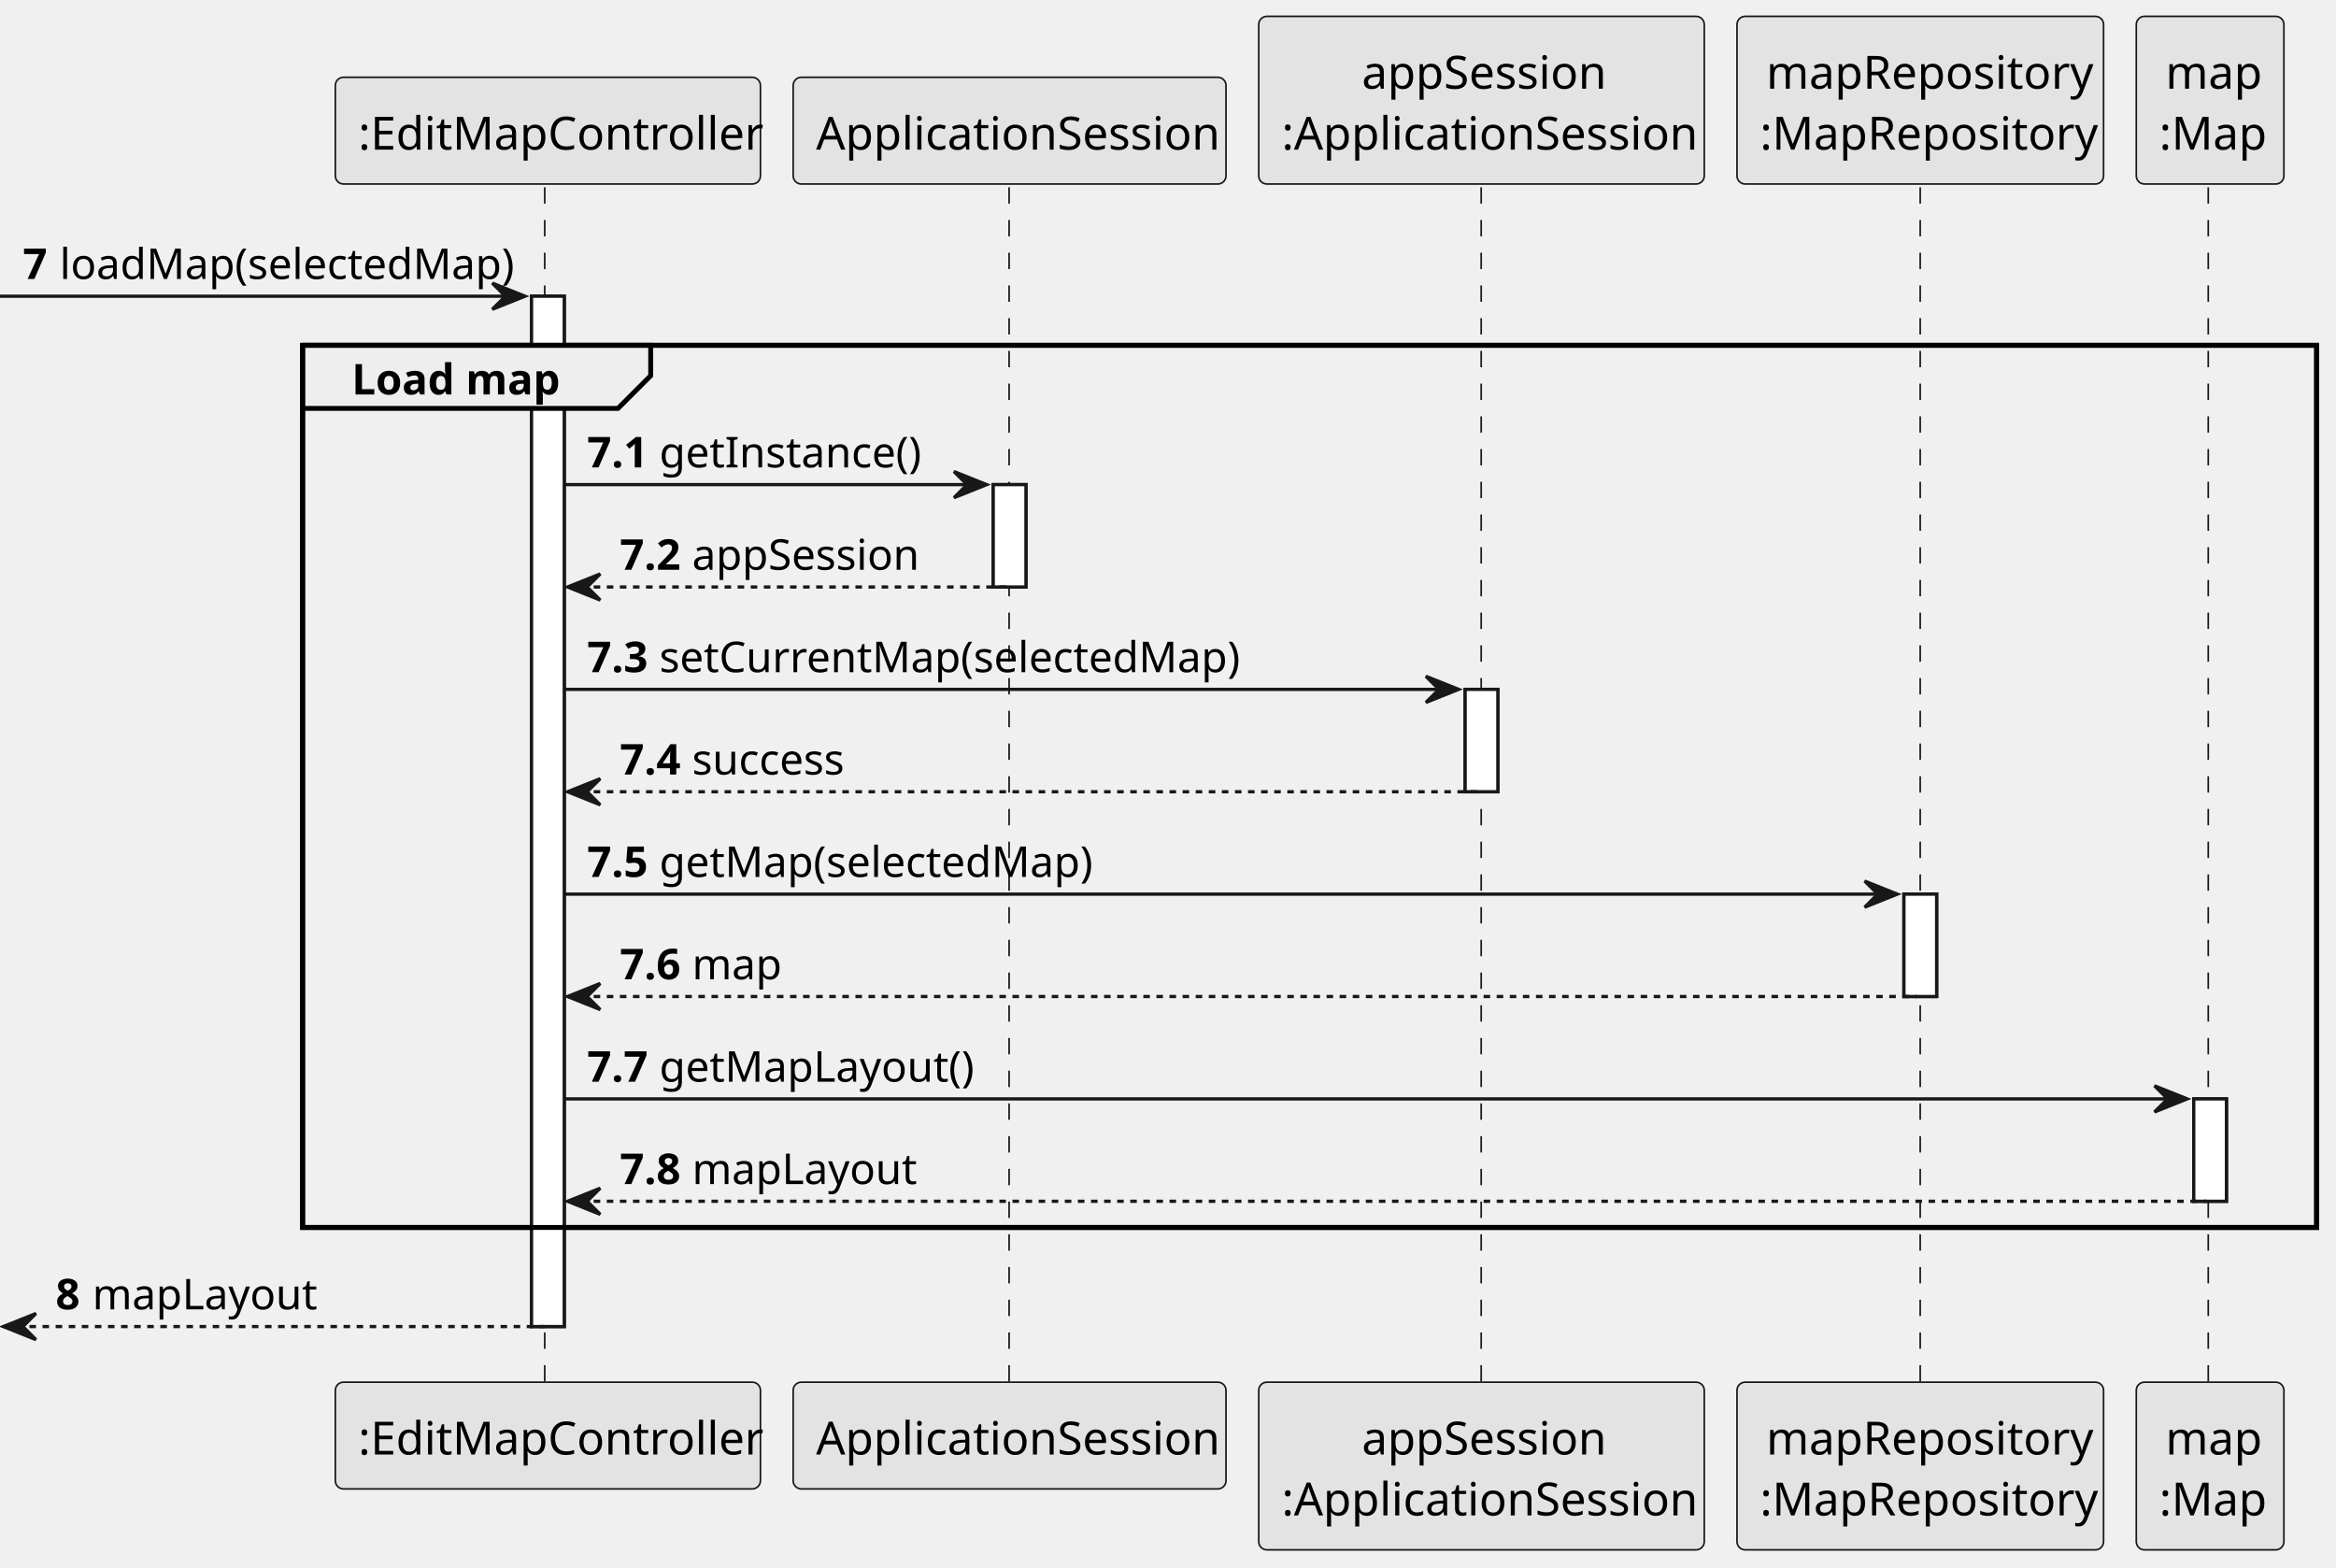
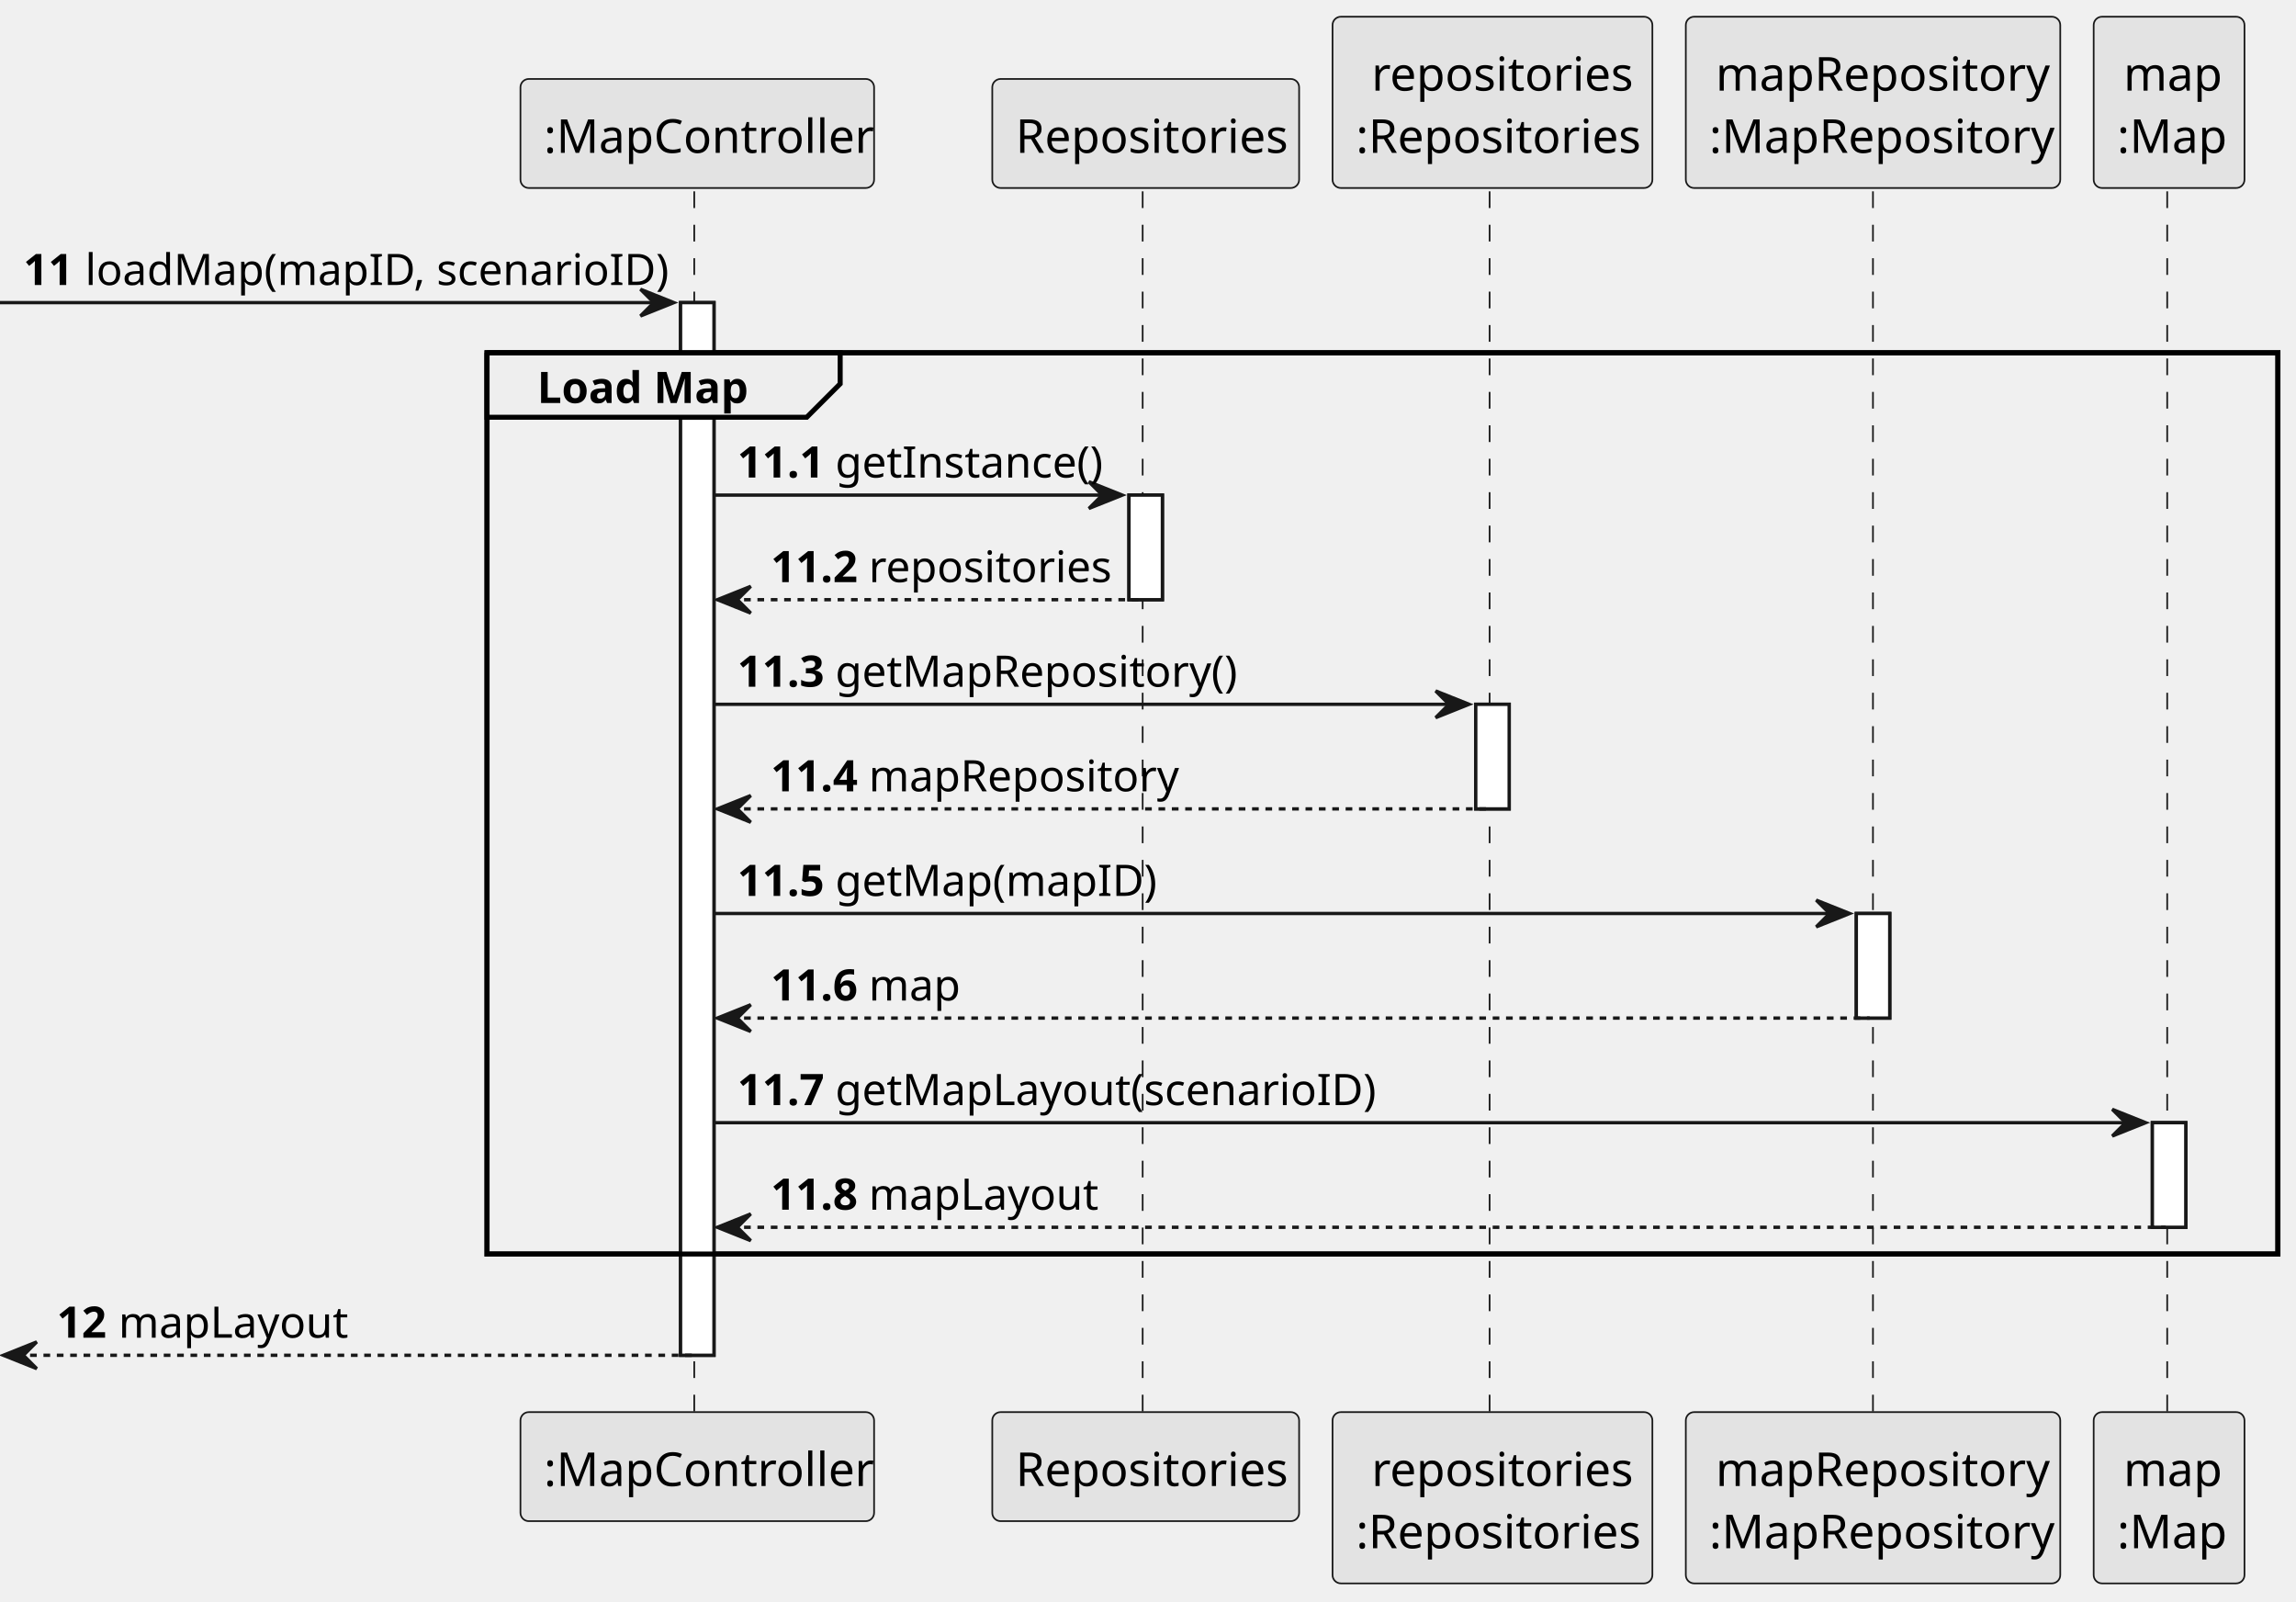
- <svg xmlns="http://www.w3.org/2000/svg" contentStyleType="text/css" height="479px" preserveAspectRatio="none" style="width:714px;height:479px;background:#FFFFFF;" version="1.1" viewBox="0 0 714 479" width="714px" zoomAndPan="magnify">
+ <svg xmlns="http://www.w3.org/2000/svg" contentStyleType="text/css" height="479px" preserveAspectRatio="none" style="width:687px;height:479px;background:#FFFFFF;" version="1.1" viewBox="0 0 687 479" width="687px" zoomAndPan="magnify">
  <defs />
  <g>
-     <rect fill="#FFFFFF" height="314.91" style="stroke:#181818;stroke-width:1.0;" width="10" x="162.464" y="90.533" />
-     <rect fill="#FFFFFF" height="31.291" style="stroke:#181818;stroke-width:1.0;" width="10" x="303.581" y="148.115" />
-     <rect fill="#FFFFFF" height="31.291" style="stroke:#181818;stroke-width:1.0;" width="10" x="447.822" y="210.697" />
-     <rect fill="#FFFFFF" height="31.291" style="stroke:#181818;stroke-width:1.0;" width="10" x="581.935" y="273.279" />
-     <rect fill="#FFFFFF" height="31.291" style="stroke:#181818;stroke-width:1.0;" width="10" x="670.518" y="335.861" />
-     <rect fill="none" height="269.619" style="stroke:#000000;stroke-width:1.5;" width="615.584" x="92.496" y="105.533" />
-     <line style="stroke:#181818;stroke-width:0.5;stroke-dasharray:5.0,5.0;" x1="166.496" x2="166.496" y1="57.242" y2="423.443" />
-     <line style="stroke:#181818;stroke-width:0.5;stroke-dasharray:5.0,5.0;" x1="308.433" x2="308.433" y1="57.242" y2="423.443" />
-     <line style="stroke:#181818;stroke-width:0.5;stroke-dasharray:5.0,5.0;" x1="452.729" x2="452.729" y1="57.242" y2="423.443" />
-     <line style="stroke:#181818;stroke-width:0.5;stroke-dasharray:5.0,5.0;" x1="586.915" x2="586.915" y1="57.242" y2="423.443" />
-     <line style="stroke:#181818;stroke-width:0.5;stroke-dasharray:5.0,5.0;" x1="674.956" x2="674.956" y1="57.242" y2="423.443" />
-     <rect fill="#E3E3E3" height="32.621" rx="2.5" ry="2.5" style="stroke:#181818;stroke-width:0.5;" width="129.938" x="102.496" y="23.621" />
-     <text fill="#000000" font-family="sans-serif" font-size="14" lengthAdjust="spacing" textLength="115.938" x="109.496" y="45.728">:EditMapController</text>
-     <rect fill="#E3E3E3" height="32.621" rx="2.5" ry="2.5" style="stroke:#181818;stroke-width:0.5;" width="129.938" x="102.496" y="422.443" />
-     <text fill="#000000" font-family="sans-serif" font-size="14" lengthAdjust="spacing" textLength="115.938" x="109.496" y="444.551">:EditMapController</text>
-     <rect fill="#E3E3E3" height="32.621" rx="2.5" ry="2.5" style="stroke:#181818;stroke-width:0.5;" width="132.296" x="242.433" y="23.621" />
-     <text fill="#000000" font-family="sans-serif" font-size="14" lengthAdjust="spacing" textLength="118.296" x="249.433" y="45.728">ApplicationSession</text>
-     <rect fill="#E3E3E3" height="32.621" rx="2.5" ry="2.5" style="stroke:#181818;stroke-width:0.5;" width="132.296" x="242.433" y="422.443" />
-     <text fill="#000000" font-family="sans-serif" font-size="14" lengthAdjust="spacing" textLength="118.296" x="249.433" y="444.551">ApplicationSession</text>
-     <rect fill="#E3E3E3" height="51.242" rx="2.5" ry="2.5" style="stroke:#181818;stroke-width:0.5;" width="136.185" x="384.729" y="5" />
-     <text fill="#000000" font-family="sans-serif" font-size="14" lengthAdjust="spacing" textLength="73.165" x="416.239" y="27.107">appSession</text>
-     <text fill="#000000" font-family="sans-serif" font-size="14" lengthAdjust="spacing" textLength="122.186" x="391.729" y="45.728">:ApplicationSession</text>
-     <rect fill="#E3E3E3" height="51.242" rx="2.5" ry="2.5" style="stroke:#181818;stroke-width:0.5;" width="136.185" x="384.729" y="422.443" />
-     <text fill="#000000" font-family="sans-serif" font-size="14" lengthAdjust="spacing" textLength="73.165" x="416.239" y="444.551">appSession</text>
-     <text fill="#000000" font-family="sans-serif" font-size="14" lengthAdjust="spacing" textLength="122.186" x="391.729" y="463.172">:ApplicationSession</text>
-     <rect fill="#E3E3E3" height="51.242" rx="2.5" ry="2.5" style="stroke:#181818;stroke-width:0.5;" width="112.041" x="530.915" y="5" />
-     <text fill="#000000" font-family="sans-serif" font-size="14" lengthAdjust="spacing" textLength="94.151" x="539.859" y="27.107">mapRepository</text>
-     <text fill="#000000" font-family="sans-serif" font-size="14" lengthAdjust="spacing" textLength="98.041" x="537.915" y="45.728">:MapRepository</text>
-     <rect fill="#E3E3E3" height="51.242" rx="2.5" ry="2.5" style="stroke:#181818;stroke-width:0.5;" width="112.041" x="530.915" y="422.443" />
-     <text fill="#000000" font-family="sans-serif" font-size="14" lengthAdjust="spacing" textLength="94.151" x="539.859" y="444.551">mapRepository</text>
-     <text fill="#000000" font-family="sans-serif" font-size="14" lengthAdjust="spacing" textLength="98.041" x="537.915" y="463.172">:MapRepository</text>
-     <rect fill="#E3E3E3" height="51.242" rx="2.5" ry="2.5" style="stroke:#181818;stroke-width:0.5;" width="45.124" x="652.956" y="5" />
-     <text fill="#000000" font-family="sans-serif" font-size="14" lengthAdjust="spacing" textLength="27.234" x="661.9" y="27.107">map</text>
-     <text fill="#000000" font-family="sans-serif" font-size="14" lengthAdjust="spacing" textLength="31.124" x="659.956" y="45.728">:Map</text>
-     <rect fill="#E3E3E3" height="51.242" rx="2.5" ry="2.5" style="stroke:#181818;stroke-width:0.5;" width="45.124" x="652.956" y="422.443" />
-     <text fill="#000000" font-family="sans-serif" font-size="14" lengthAdjust="spacing" textLength="27.234" x="661.9" y="444.551">map</text>
-     <text fill="#000000" font-family="sans-serif" font-size="14" lengthAdjust="spacing" textLength="31.124" x="659.956" y="463.172">:Map</text>
-     <rect fill="#FFFFFF" height="314.91" style="stroke:#181818;stroke-width:1.0;" width="10" x="162.464" y="90.533" />
-     <rect fill="#FFFFFF" height="31.291" style="stroke:#181818;stroke-width:1.0;" width="10" x="303.581" y="148.115" />
-     <rect fill="#FFFFFF" height="31.291" style="stroke:#181818;stroke-width:1.0;" width="10" x="447.822" y="210.697" />
-     <rect fill="#FFFFFF" height="31.291" style="stroke:#181818;stroke-width:1.0;" width="10" x="581.935" y="273.279" />
-     <rect fill="#FFFFFF" height="31.291" style="stroke:#181818;stroke-width:1.0;" width="10" x="670.518" y="335.861" />
-     <polygon fill="#181818" points="150.464,86.533,160.464,90.533,150.464,94.533,154.464,90.533" style="stroke:#181818;stroke-width:1.0;" />
-     <line style="stroke:#181818;stroke-width:1.0;" x1="0" x2="156.464" y1="90.533" y2="90.533" />
-     <text fill="#000000" font-family="sans-serif" font-size="13" font-weight="bold" lengthAdjust="spacing" textLength="7.23" x="7" y="85.27">7</text>
-     <text fill="#000000" font-family="sans-serif" font-size="13" lengthAdjust="spacing" textLength="132.234" x="18.23" y="85.27">loadMap(selectedMap)</text>
-     <path d="M92.496,105.533 L198.89,105.533 L198.89,114.824 L188.89,124.824 L92.496,124.824 L92.496,105.533 " fill="#EEEEEE" style="stroke:#000000;stroke-width:1.5;" />
-     <rect fill="none" height="269.619" style="stroke:#000000;stroke-width:1.5;" width="615.584" x="92.496" y="105.533" />
-     <text fill="#000000" font-family="sans-serif" font-size="13" font-weight="bold" lengthAdjust="spacing" textLength="61.395" x="107.496" y="120.561">Load map</text>
-     <polygon fill="#181818" points="291.581,144.115,301.581,148.115,291.581,152.115,295.581,148.115" style="stroke:#181818;stroke-width:1.0;" />
-     <line style="stroke:#181818;stroke-width:1.0;" x1="172.464" x2="297.581" y1="148.115" y2="148.115" />
-     <text fill="#000000" font-family="sans-serif" font-size="13" font-weight="bold" lengthAdjust="spacing" textLength="18.072" x="179.464" y="142.852">7.1</text>
-     <text fill="#000000" font-family="sans-serif" font-size="13" lengthAdjust="spacing" textLength="75.874" x="201.536" y="142.852">getInstance()</text>
-     <polygon fill="#181818" points="183.464,175.406,173.464,179.406,183.464,183.406,179.464,179.406" style="stroke:#181818;stroke-width:1.0;" />
-     <line style="stroke:#181818;stroke-width:1.0;stroke-dasharray:2.0,2.0;" x1="177.464" x2="307.581" y1="179.406" y2="179.406" />
-     <text fill="#000000" font-family="sans-serif" font-size="13" font-weight="bold" lengthAdjust="spacing" textLength="18.072" x="189.464" y="174.144">7.2</text>
-     <text fill="#000000" font-family="sans-serif" font-size="13" lengthAdjust="spacing" textLength="67.939" x="211.536" y="174.144">appSession</text>
-     <polygon fill="#181818" points="435.822,206.697,445.822,210.697,435.822,214.697,439.822,210.697" style="stroke:#181818;stroke-width:1.0;" />
-     <line style="stroke:#181818;stroke-width:1.0;" x1="172.464" x2="441.822" y1="210.697" y2="210.697" />
-     <text fill="#000000" font-family="sans-serif" font-size="13" font-weight="bold" lengthAdjust="spacing" textLength="18.072" x="179.464" y="205.435">7.3</text>
-     <text fill="#000000" font-family="sans-serif" font-size="13" lengthAdjust="spacing" textLength="168.346" x="201.536" y="205.435">setCurrentMap(selectedMap)</text>
-     <polygon fill="#181818" points="183.464,237.988,173.464,241.988,183.464,245.988,179.464,241.988" style="stroke:#181818;stroke-width:1.0;" />
-     <line style="stroke:#181818;stroke-width:1.0;stroke-dasharray:2.0,2.0;" x1="177.464" x2="451.822" y1="241.988" y2="241.988" />
-     <text fill="#000000" font-family="sans-serif" font-size="13" font-weight="bold" lengthAdjust="spacing" textLength="18.072" x="189.464" y="236.726">7.4</text>
-     <text fill="#000000" font-family="sans-serif" font-size="13" lengthAdjust="spacing" textLength="46.96" x="211.536" y="236.726">success</text>
-     <polygon fill="#181818" points="569.935,269.279,579.935,273.279,569.935,277.279,573.935,273.279" style="stroke:#181818;stroke-width:1.0;" />
-     <line style="stroke:#181818;stroke-width:1.0;" x1="172.464" x2="575.935" y1="273.279" y2="273.279" />
-     <text fill="#000000" font-family="sans-serif" font-size="13" font-weight="bold" lengthAdjust="spacing" textLength="18.072" x="179.464" y="268.017">7.5</text>
-     <text fill="#000000" font-family="sans-serif" font-size="13" lengthAdjust="spacing" textLength="125.728" x="201.536" y="268.017">getMap(selectedMap)</text>
-     <polygon fill="#181818" points="183.464,300.57,173.464,304.57,183.464,308.57,179.464,304.57" style="stroke:#181818;stroke-width:1.0;" />
-     <line style="stroke:#181818;stroke-width:1.0;stroke-dasharray:2.0,2.0;" x1="177.464" x2="585.935" y1="304.57" y2="304.57" />
-     <text fill="#000000" font-family="sans-serif" font-size="13" font-weight="bold" lengthAdjust="spacing" textLength="18.072" x="189.464" y="299.308">7.6</text>
-     <text fill="#000000" font-family="sans-serif" font-size="13" lengthAdjust="spacing" textLength="25.289" x="211.536" y="299.308">map</text>
-     <polygon fill="#181818" points="658.518,331.861,668.518,335.861,658.518,339.861,662.518,335.861" style="stroke:#181818;stroke-width:1.0;" />
-     <line style="stroke:#181818;stroke-width:1.0;" x1="172.464" x2="664.518" y1="335.861" y2="335.861" />
-     <text fill="#000000" font-family="sans-serif" font-size="13" font-weight="bold" lengthAdjust="spacing" textLength="18.072" x="179.464" y="330.599">7.7</text>
-     <text fill="#000000" font-family="sans-serif" font-size="13" lengthAdjust="spacing" textLength="91.051" x="201.536" y="330.599">getMapLayout()</text>
-     <polygon fill="#181818" points="183.464,363.152,173.464,367.152,183.464,371.152,179.464,367.152" style="stroke:#181818;stroke-width:1.0;" />
-     <line style="stroke:#181818;stroke-width:1.0;stroke-dasharray:2.0,2.0;" x1="177.464" x2="674.518" y1="367.152" y2="367.152" />
-     <text fill="#000000" font-family="sans-serif" font-size="13" font-weight="bold" lengthAdjust="spacing" textLength="18.072" x="189.464" y="361.89">7.8</text>
-     <text fill="#000000" font-family="sans-serif" font-size="13" lengthAdjust="spacing" textLength="64.321" x="211.536" y="361.89">mapLayout</text>
+     <rect fill="#FFFFFF" height="314.91" style="stroke:#181818;stroke-width:1.0;" width="10" x="203.635" y="90.533" />
+     <rect fill="#FFFFFF" height="31.291" style="stroke:#181818;stroke-width:1.0;" width="10" x="337.81" y="148.115" />
+     <rect fill="#FFFFFF" height="31.291" style="stroke:#181818;stroke-width:1.0;" width="10" x="441.569" y="210.697" />
+     <rect fill="#FFFFFF" height="31.291" style="stroke:#181818;stroke-width:1.0;" width="10" x="555.441" y="273.279" />
+     <rect fill="#FFFFFF" height="31.291" style="stroke:#181818;stroke-width:1.0;" width="10" x="644.023" y="335.861" />
+     <rect fill="none" height="269.619" style="stroke:#000000;stroke-width:1.5;" width="535.857" x="145.728" y="105.533" />
+     <line style="stroke:#181818;stroke-width:0.5;stroke-dasharray:5.0,5.0;" x1="207.728" x2="207.728" y1="57.242" y2="423.443" />
+     <line style="stroke:#181818;stroke-width:0.5;stroke-dasharray:5.0,5.0;" x1="341.904" x2="341.904" y1="57.242" y2="423.443" />
+     <line style="stroke:#181818;stroke-width:0.5;stroke-dasharray:5.0,5.0;" x1="445.717" x2="445.717" y1="57.242" y2="423.443" />
+     <line style="stroke:#181818;stroke-width:0.5;stroke-dasharray:5.0,5.0;" x1="560.42" x2="560.42" y1="57.242" y2="423.443" />
+     <line style="stroke:#181818;stroke-width:0.5;stroke-dasharray:5.0,5.0;" x1="648.461" x2="648.461" y1="57.242" y2="423.443" />
+     <rect fill="#E3E3E3" height="32.621" rx="2.5" ry="2.5" style="stroke:#181818;stroke-width:0.5;" width="105.814" x="155.728" y="23.621" />
+     <text fill="#000000" font-family="sans-serif" font-size="14" lengthAdjust="spacing" textLength="91.814" x="162.728" y="45.728">:MapController</text>
+     <rect fill="#E3E3E3" height="32.621" rx="2.5" ry="2.5" style="stroke:#181818;stroke-width:0.5;" width="105.814" x="155.728" y="422.443" />
+     <text fill="#000000" font-family="sans-serif" font-size="14" lengthAdjust="spacing" textLength="91.814" x="162.728" y="444.551">:MapController</text>
+     <rect fill="#E3E3E3" height="32.621" rx="2.5" ry="2.5" style="stroke:#181818;stroke-width:0.5;" width="91.814" x="296.904" y="23.621" />
+     <text fill="#000000" font-family="sans-serif" font-size="14" lengthAdjust="spacing" textLength="77.814" x="303.904" y="45.728">Repositories</text>
+     <rect fill="#E3E3E3" height="32.621" rx="2.5" ry="2.5" style="stroke:#181818;stroke-width:0.5;" width="91.814" x="296.904" y="422.443" />
+     <text fill="#000000" font-family="sans-serif" font-size="14" lengthAdjust="spacing" textLength="77.814" x="303.904" y="444.551">Repositories</text>
+     <rect fill="#E3E3E3" height="51.242" rx="2.5" ry="2.5" style="stroke:#181818;stroke-width:0.5;" width="95.703" x="398.717" y="5" />
+     <text fill="#000000" font-family="sans-serif" font-size="14" lengthAdjust="spacing" textLength="72.365" x="410.386" y="27.107">repositories</text>
+     <text fill="#000000" font-family="sans-serif" font-size="14" lengthAdjust="spacing" textLength="81.703" x="405.717" y="45.728">:Repositories</text>
+     <rect fill="#E3E3E3" height="51.242" rx="2.5" ry="2.5" style="stroke:#181818;stroke-width:0.5;" width="95.703" x="398.717" y="422.443" />
+     <text fill="#000000" font-family="sans-serif" font-size="14" lengthAdjust="spacing" textLength="72.365" x="410.386" y="444.551">repositories</text>
+     <text fill="#000000" font-family="sans-serif" font-size="14" lengthAdjust="spacing" textLength="81.703" x="405.717" y="463.172">:Repositories</text>
+     <rect fill="#E3E3E3" height="51.242" rx="2.5" ry="2.5" style="stroke:#181818;stroke-width:0.5;" width="112.041" x="504.42" y="5" />
+     <text fill="#000000" font-family="sans-serif" font-size="14" lengthAdjust="spacing" textLength="94.151" x="513.365" y="27.107">mapRepository</text>
+     <text fill="#000000" font-family="sans-serif" font-size="14" lengthAdjust="spacing" textLength="98.041" x="511.42" y="45.728">:MapRepository</text>
+     <rect fill="#E3E3E3" height="51.242" rx="2.5" ry="2.5" style="stroke:#181818;stroke-width:0.5;" width="112.041" x="504.42" y="422.443" />
+     <text fill="#000000" font-family="sans-serif" font-size="14" lengthAdjust="spacing" textLength="94.151" x="513.365" y="444.551">mapRepository</text>
+     <text fill="#000000" font-family="sans-serif" font-size="14" lengthAdjust="spacing" textLength="98.041" x="511.42" y="463.172">:MapRepository</text>
+     <rect fill="#E3E3E3" height="51.242" rx="2.5" ry="2.5" style="stroke:#181818;stroke-width:0.5;" width="45.124" x="626.461" y="5" />
+     <text fill="#000000" font-family="sans-serif" font-size="14" lengthAdjust="spacing" textLength="27.234" x="635.406" y="27.107">map</text>
+     <text fill="#000000" font-family="sans-serif" font-size="14" lengthAdjust="spacing" textLength="31.124" x="633.461" y="45.728">:Map</text>
+     <rect fill="#E3E3E3" height="51.242" rx="2.5" ry="2.5" style="stroke:#181818;stroke-width:0.5;" width="45.124" x="626.461" y="422.443" />
+     <text fill="#000000" font-family="sans-serif" font-size="14" lengthAdjust="spacing" textLength="27.234" x="635.406" y="444.551">map</text>
+     <text fill="#000000" font-family="sans-serif" font-size="14" lengthAdjust="spacing" textLength="31.124" x="633.461" y="463.172">:Map</text>
+     <rect fill="#FFFFFF" height="314.91" style="stroke:#181818;stroke-width:1.0;" width="10" x="203.635" y="90.533" />
+     <rect fill="#FFFFFF" height="31.291" style="stroke:#181818;stroke-width:1.0;" width="10" x="337.81" y="148.115" />
+     <rect fill="#FFFFFF" height="31.291" style="stroke:#181818;stroke-width:1.0;" width="10" x="441.569" y="210.697" />
+     <rect fill="#FFFFFF" height="31.291" style="stroke:#181818;stroke-width:1.0;" width="10" x="555.441" y="273.279" />
+     <rect fill="#FFFFFF" height="31.291" style="stroke:#181818;stroke-width:1.0;" width="10" x="644.023" y="335.861" />
+     <polygon fill="#181818" points="191.635,86.533,201.635,90.533,191.635,94.533,195.635,90.533" style="stroke:#181818;stroke-width:1.0;" />
+     <line style="stroke:#181818;stroke-width:1.0;" x1="0" x2="197.635" y1="90.533" y2="90.533" />
+     <text fill="#000000" font-family="sans-serif" font-size="13" font-weight="bold" lengthAdjust="spacing" textLength="14.46" x="7" y="85.27">11</text>
+     <text fill="#000000" font-family="sans-serif" font-size="13" lengthAdjust="spacing" textLength="166.175" x="25.46" y="85.27">loadMap(mapID, scenarioID)</text>
+     <path d="M145.728,105.533 L251.393,105.533 L251.393,114.824 L241.393,124.824 L145.728,124.824 L145.728,105.533 " fill="#EEEEEE" style="stroke:#000000;stroke-width:1.5;" />
+     <rect fill="none" height="269.619" style="stroke:#000000;stroke-width:1.5;" width="535.857" x="145.728" y="105.533" />
+     <text fill="#000000" font-family="sans-serif" font-size="13" font-weight="bold" lengthAdjust="spacing" textLength="60.665" x="160.728" y="120.561">Load Map</text>
+     <polygon fill="#181818" points="325.81,144.115,335.81,148.115,325.81,152.115,329.81,148.115" style="stroke:#181818;stroke-width:1.0;" />
+     <line style="stroke:#181818;stroke-width:1.0;" x1="213.635" x2="331.81" y1="148.115" y2="148.115" />
+     <text fill="#000000" font-family="sans-serif" font-size="13" font-weight="bold" lengthAdjust="spacing" textLength="25.302" x="220.635" y="142.852">11.1</text>
+     <text fill="#000000" font-family="sans-serif" font-size="13" lengthAdjust="spacing" textLength="75.874" x="249.937" y="142.852">getInstance()</text>
+     <polygon fill="#181818" points="224.635,175.406,214.635,179.406,224.635,183.406,220.635,179.406" style="stroke:#181818;stroke-width:1.0;" />
+     <line style="stroke:#181818;stroke-width:1.0;stroke-dasharray:2.0,2.0;" x1="218.635" x2="341.81" y1="179.406" y2="179.406" />
+     <text fill="#000000" font-family="sans-serif" font-size="13" font-weight="bold" lengthAdjust="spacing" textLength="25.302" x="230.635" y="174.144">11.2</text>
+     <text fill="#000000" font-family="sans-serif" font-size="13" lengthAdjust="spacing" textLength="67.196" x="259.937" y="174.144">repositories</text>
+     <polygon fill="#181818" points="429.569,206.697,439.569,210.697,429.569,214.697,433.569,210.697" style="stroke:#181818;stroke-width:1.0;" />
+     <line style="stroke:#181818;stroke-width:1.0;" x1="213.635" x2="435.569" y1="210.697" y2="210.697" />
+     <text fill="#000000" font-family="sans-serif" font-size="13" font-weight="bold" lengthAdjust="spacing" textLength="25.302" x="220.635" y="205.435">11.3</text>
+     <text fill="#000000" font-family="sans-serif" font-size="13" lengthAdjust="spacing" textLength="114.156" x="249.937" y="205.435">getMapRepository()</text>
+     <polygon fill="#181818" points="224.635,237.988,214.635,241.988,224.635,245.988,220.635,241.988" style="stroke:#181818;stroke-width:1.0;" />
+     <line style="stroke:#181818;stroke-width:1.0;stroke-dasharray:2.0,2.0;" x1="218.635" x2="445.569" y1="241.988" y2="241.988" />
+     <text fill="#000000" font-family="sans-serif" font-size="13" font-weight="bold" lengthAdjust="spacing" textLength="25.302" x="230.635" y="236.726">11.4</text>
+     <text fill="#000000" font-family="sans-serif" font-size="13" lengthAdjust="spacing" textLength="87.426" x="259.937" y="236.726">mapRepository</text>
+     <polygon fill="#181818" points="543.441,269.279,553.441,273.279,543.441,277.279,547.441,273.279" style="stroke:#181818;stroke-width:1.0;" />
+     <line style="stroke:#181818;stroke-width:1.0;" x1="213.635" x2="549.441" y1="273.279" y2="273.279" />
+     <text fill="#000000" font-family="sans-serif" font-size="13" font-weight="bold" lengthAdjust="spacing" textLength="25.302" x="220.635" y="268.017">11.5</text>
+     <text fill="#000000" font-family="sans-serif" font-size="13" lengthAdjust="spacing" textLength="90.308" x="249.937" y="268.017">getMap(mapID)</text>
+     <polygon fill="#181818" points="224.635,300.57,214.635,304.57,224.635,308.57,220.635,304.57" style="stroke:#181818;stroke-width:1.0;" />
+     <line style="stroke:#181818;stroke-width:1.0;stroke-dasharray:2.0,2.0;" x1="218.635" x2="559.441" y1="304.57" y2="304.57" />
+     <text fill="#000000" font-family="sans-serif" font-size="13" font-weight="bold" lengthAdjust="spacing" textLength="25.302" x="230.635" y="299.308">11.6</text>
+     <text fill="#000000" font-family="sans-serif" font-size="13" lengthAdjust="spacing" textLength="25.289" x="259.937" y="299.308">map</text>
+     <polygon fill="#181818" points="632.023,331.861,642.023,335.861,632.023,339.861,636.023,335.861" style="stroke:#181818;stroke-width:1.0;" />
+     <line style="stroke:#181818;stroke-width:1.0;" x1="213.635" x2="638.023" y1="335.861" y2="335.861" />
+     <text fill="#000000" font-family="sans-serif" font-size="13" font-weight="bold" lengthAdjust="spacing" textLength="25.302" x="220.635" y="330.599">11.7</text>
+     <text fill="#000000" font-family="sans-serif" font-size="13" lengthAdjust="spacing" textLength="153.188" x="249.937" y="330.599">getMapLayout(scenarioID)</text>
+     <polygon fill="#181818" points="224.635,363.152,214.635,367.152,224.635,371.152,220.635,367.152" style="stroke:#181818;stroke-width:1.0;" />
+     <line style="stroke:#181818;stroke-width:1.0;stroke-dasharray:2.0,2.0;" x1="218.635" x2="648.023" y1="367.152" y2="367.152" />
+     <text fill="#000000" font-family="sans-serif" font-size="13" font-weight="bold" lengthAdjust="spacing" textLength="25.302" x="230.635" y="361.89">11.8</text>
+     <text fill="#000000" font-family="sans-serif" font-size="13" lengthAdjust="spacing" textLength="64.321" x="259.937" y="361.89">mapLayout</text>
    <polygon fill="#181818" points="11,401.443,1,405.443,11,409.443,7,405.443" style="stroke:#181818;stroke-width:1.0;" />
-     <line style="stroke:#181818;stroke-width:1.0;stroke-dasharray:2.0,2.0;" x1="5" x2="166.464" y1="405.443" y2="405.443" />
-     <text fill="#000000" font-family="sans-serif" font-size="13" font-weight="bold" lengthAdjust="spacing" textLength="7.23" x="17" y="400.181">8</text>
-     <text fill="#000000" font-family="sans-serif" font-size="13" lengthAdjust="spacing" textLength="64.321" x="28.23" y="400.181">mapLayout</text>
+     <line style="stroke:#181818;stroke-width:1.0;stroke-dasharray:2.0,2.0;" x1="5" x2="207.635" y1="405.443" y2="405.443" />
+     <text fill="#000000" font-family="sans-serif" font-size="13" font-weight="bold" lengthAdjust="spacing" textLength="14.46" x="17" y="400.181">12</text>
+     <text fill="#000000" font-family="sans-serif" font-size="13" lengthAdjust="spacing" textLength="64.321" x="35.46" y="400.181">mapLayout</text>
  </g>
</svg>
